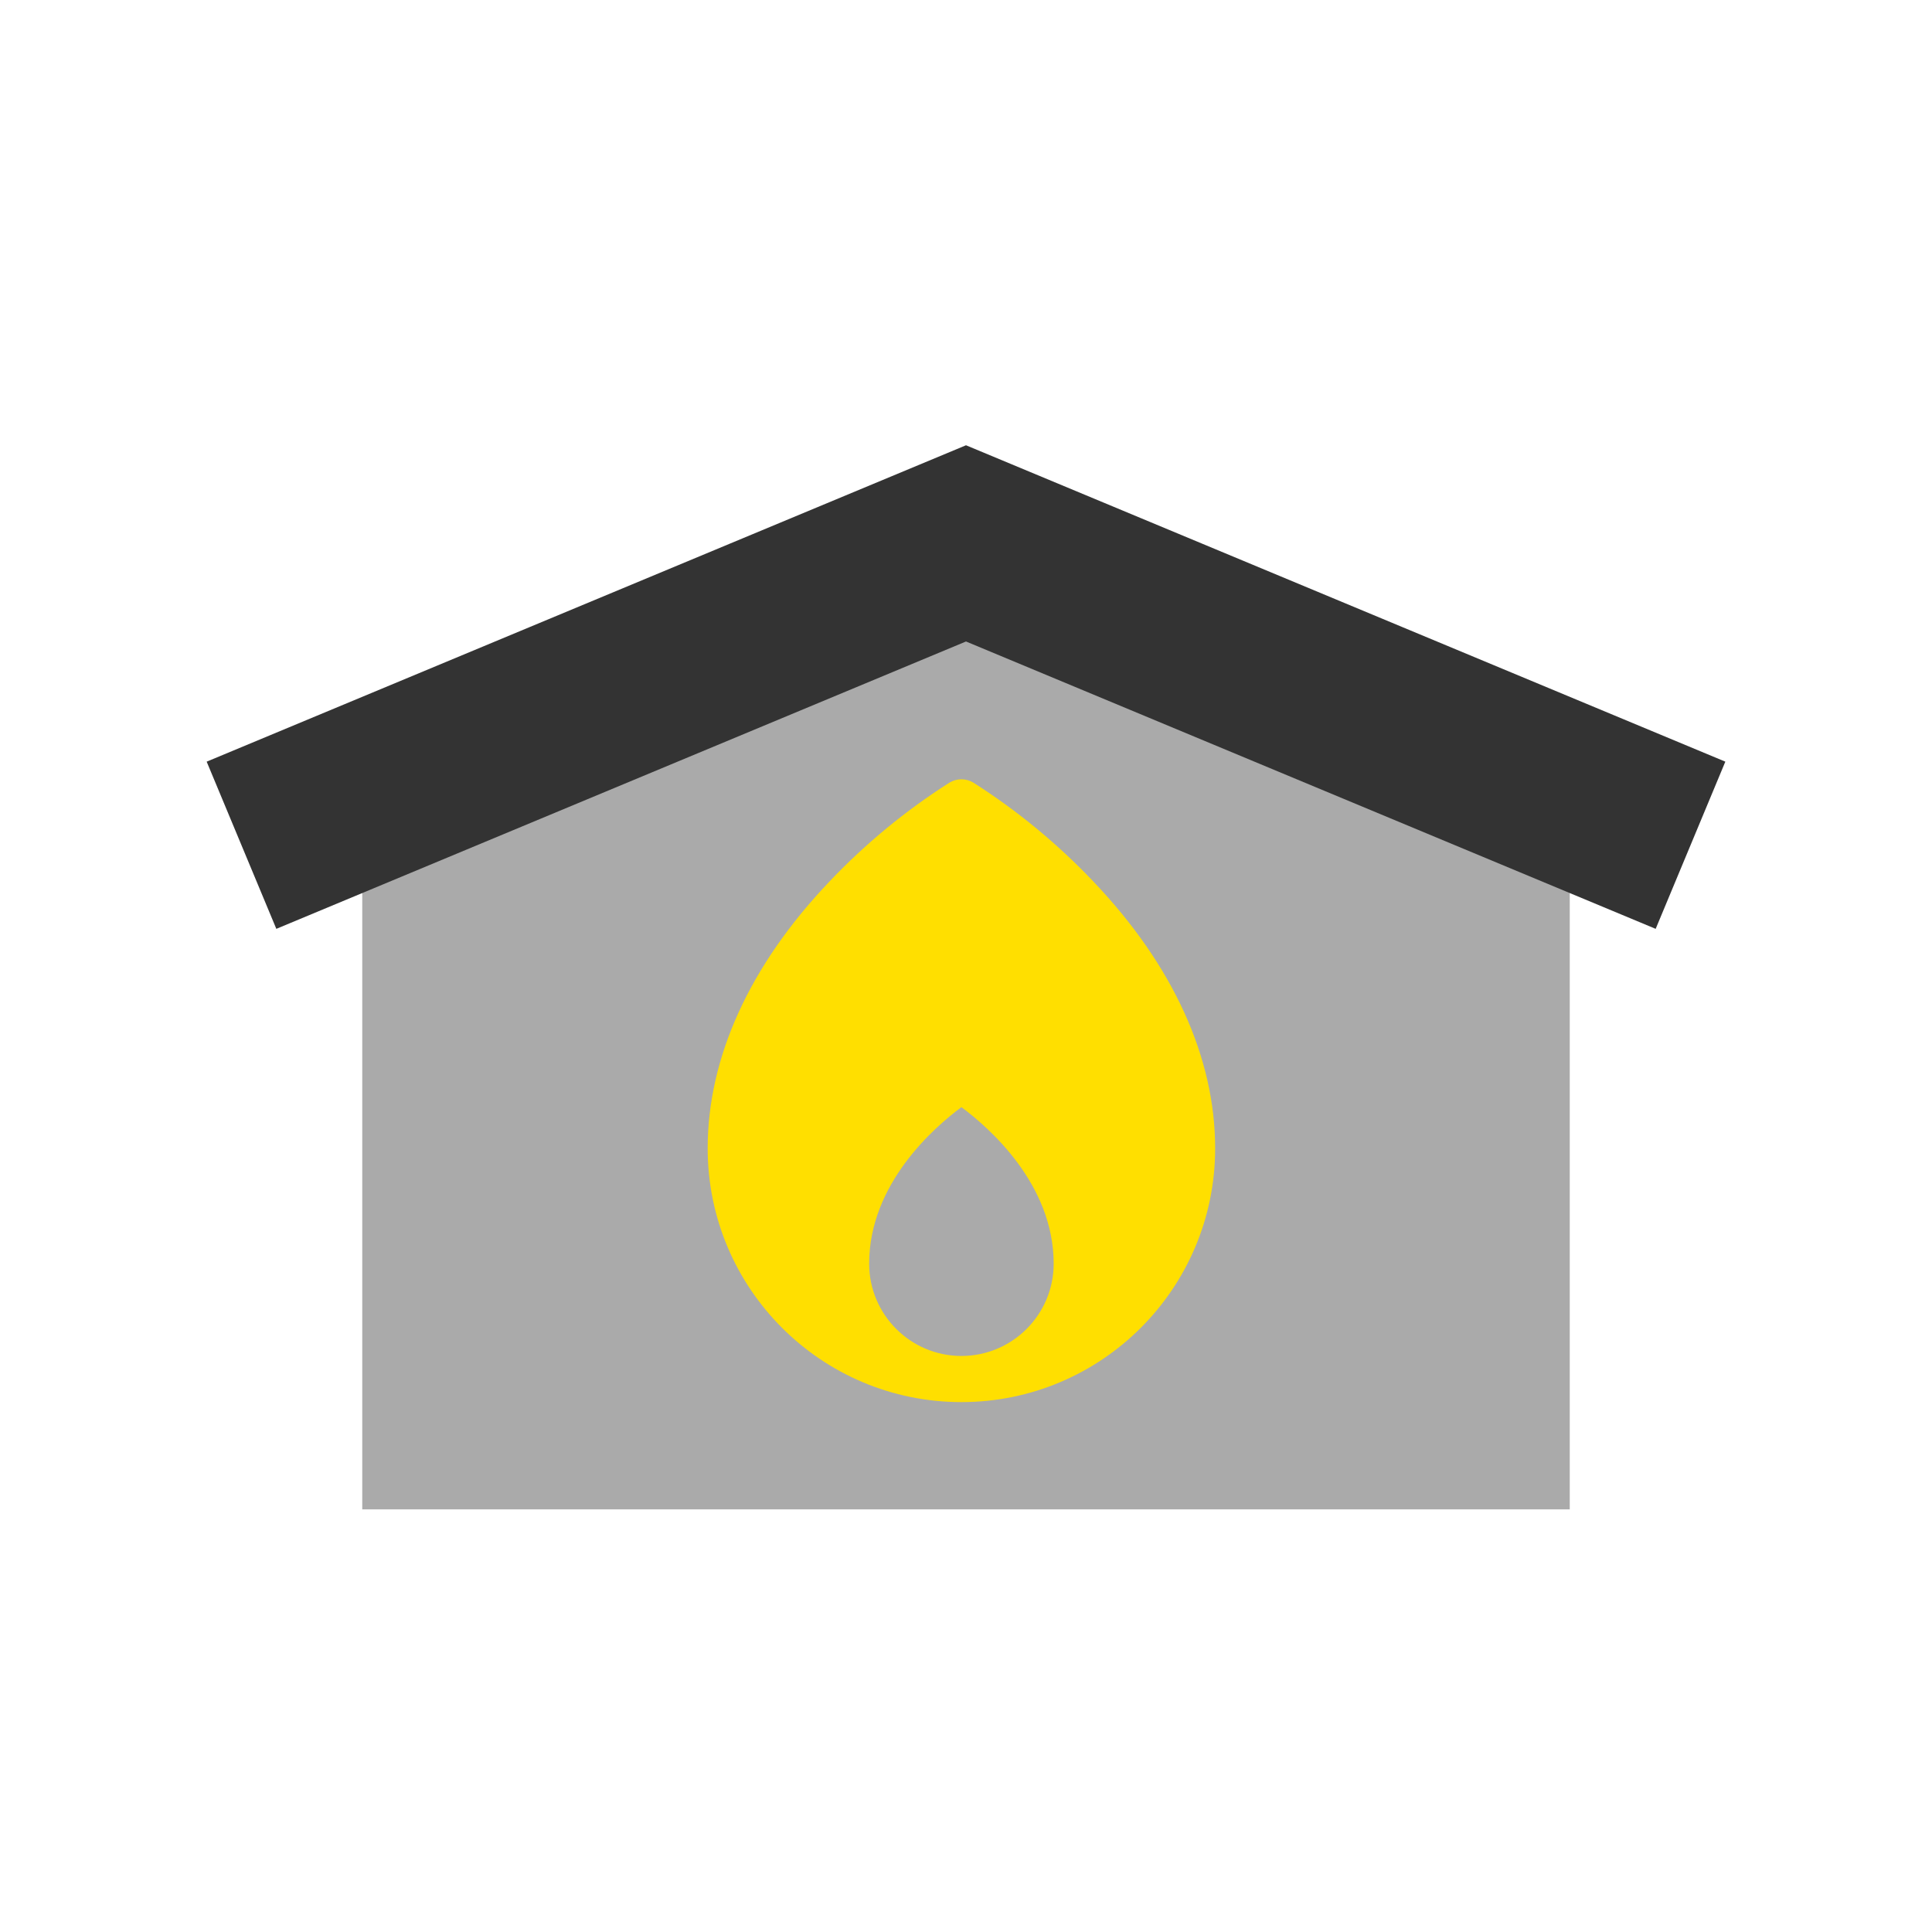
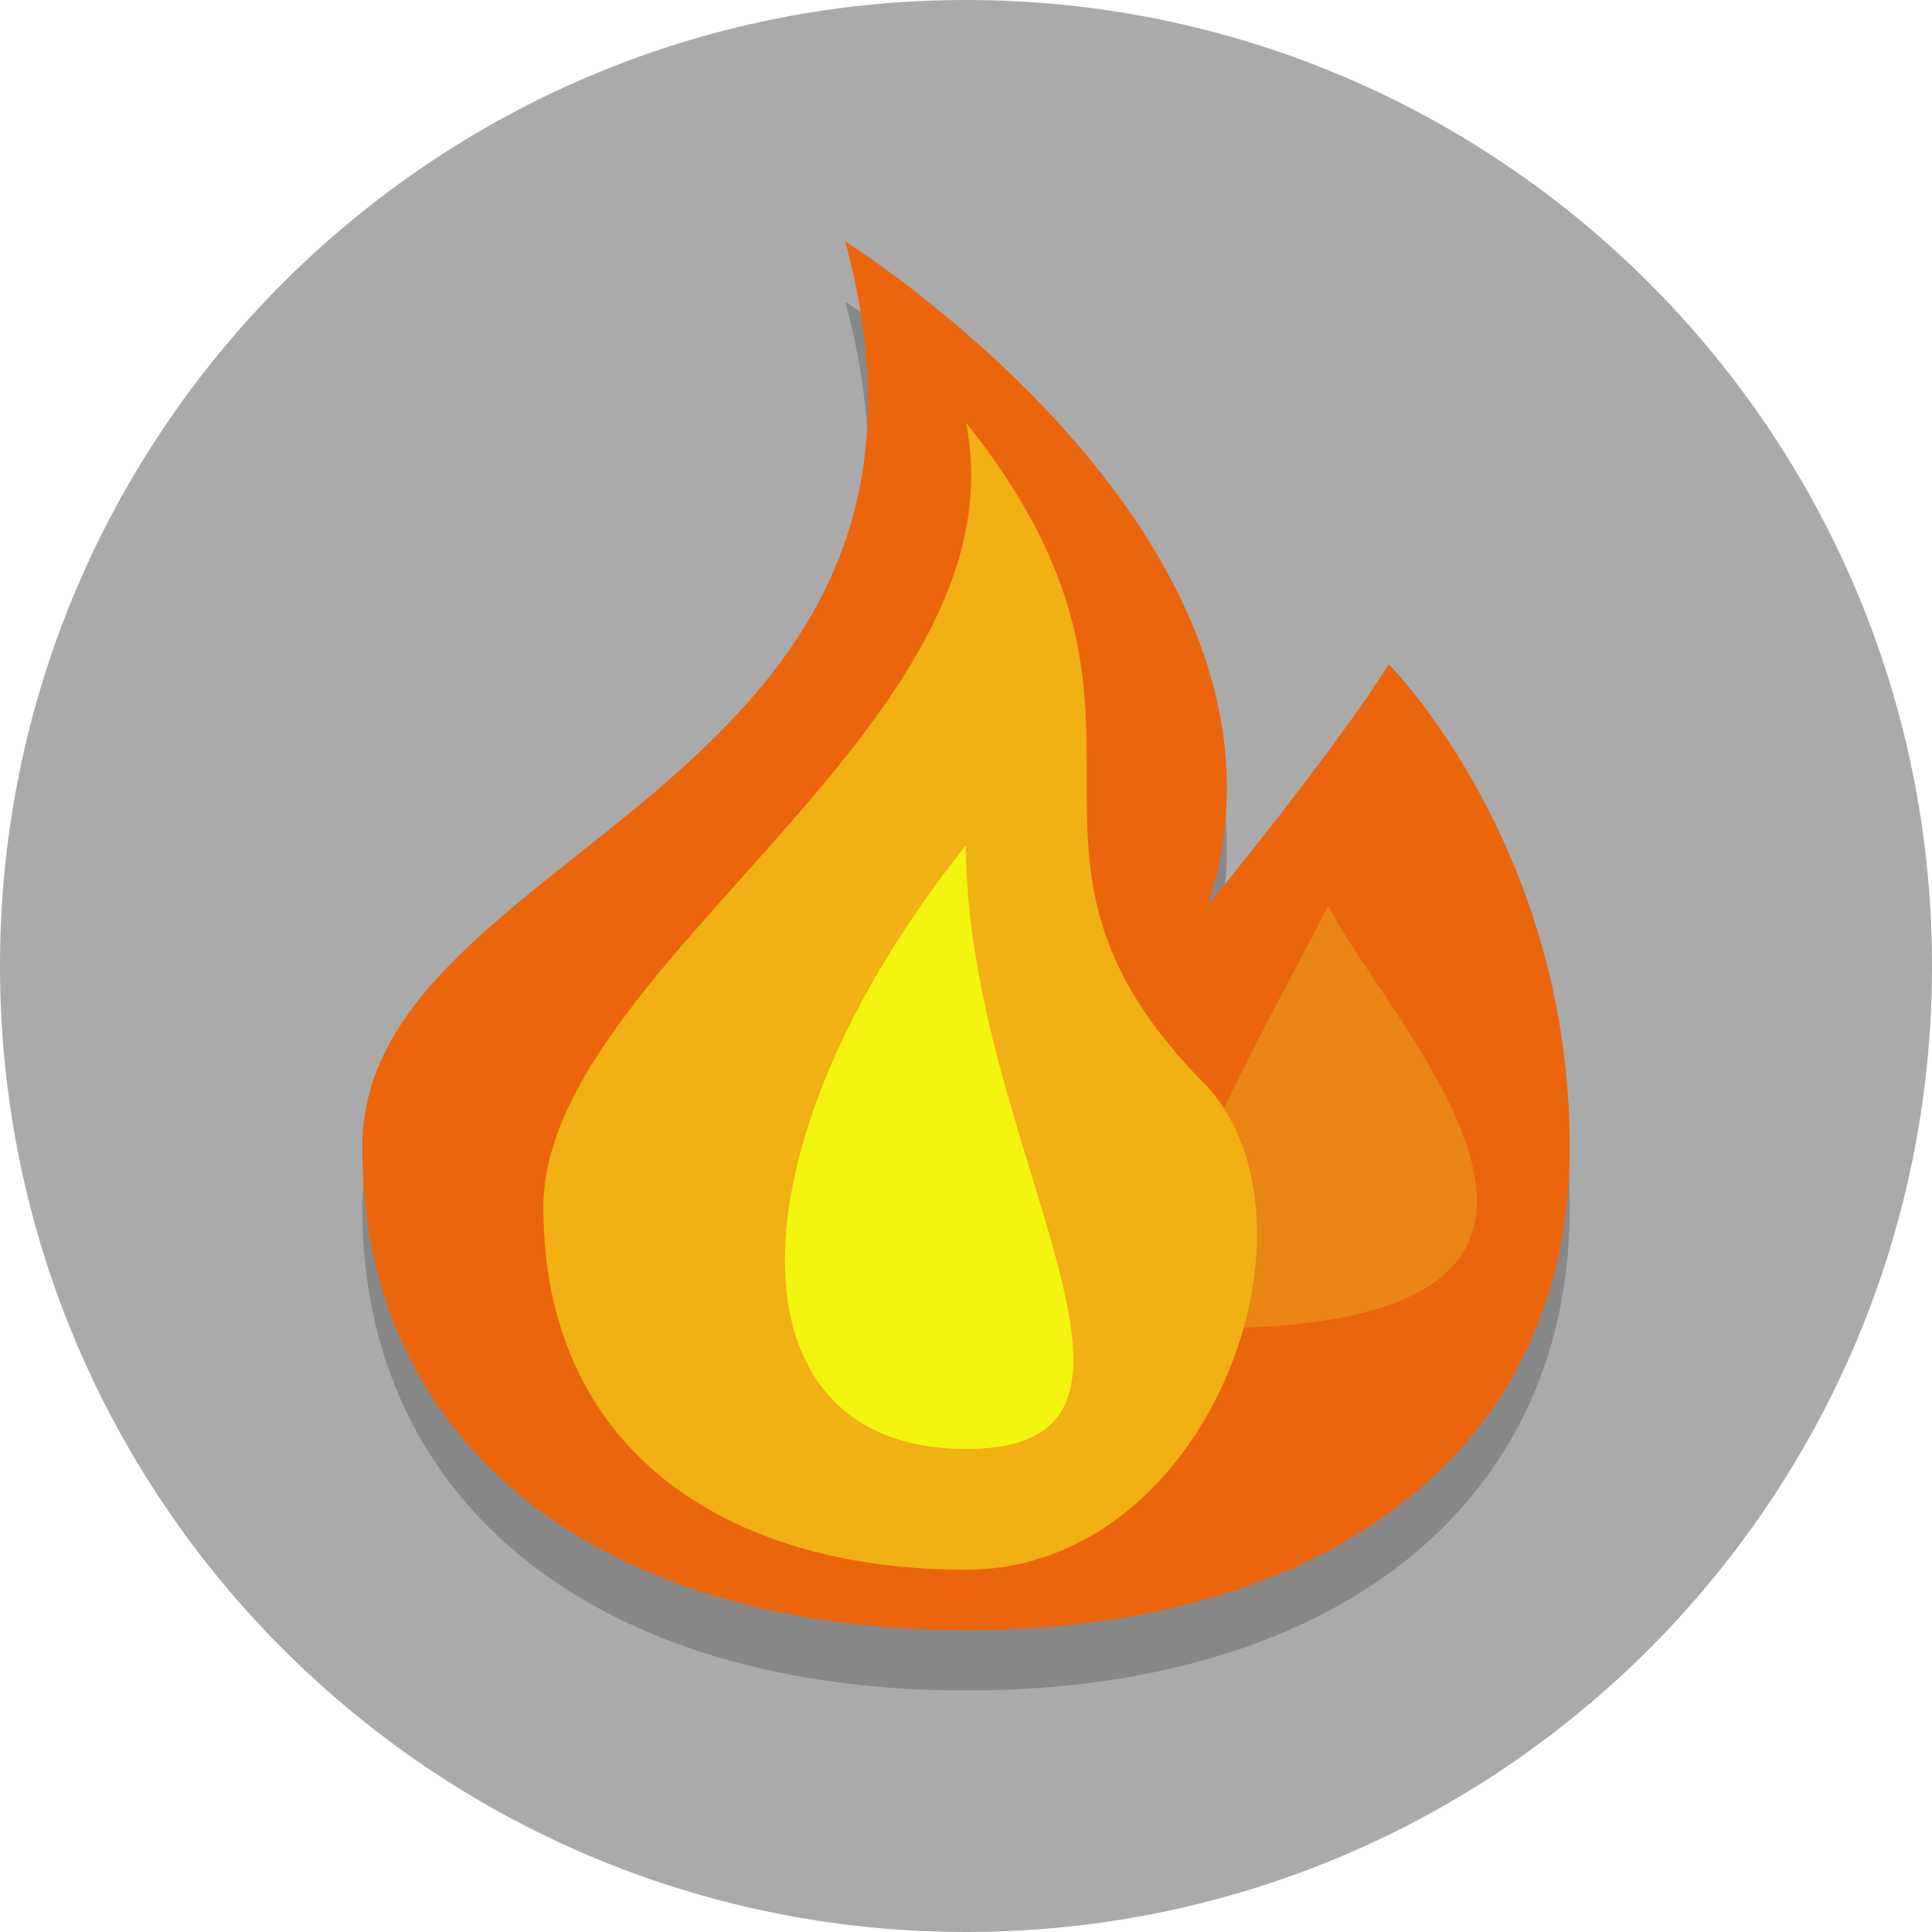
- <svg xmlns="http://www.w3.org/2000/svg" version="1.1" viewBox="0 0 128 128" xml:space="preserve">
-   <path d="m24 100h80v-48l-40-16-40 16z" fill="#aaa" />
-   <path d="m16 56 48-20 48 20" fill="none" stroke="#333" stroke-width="12" />
-   <g transform="matrix(.19103 0 0 .19103 39.245 48.574)" fill="#ffdf00">
-     <path d="m173.79 51.482a220.95 220.95 0 0 0-41.677-34.343 8.003 8.003 0 0 0-8.232 0 220.95 220.95 0 0 0-41.677 34.343c-27.612 28.993-42.207 60.984-42.207 92.518a88 88 0 0 0 176 0c0-31.533-14.595-63.524-42.207-92.518zm-45.793 164.52a32.037 32.037 0 0 1-32-32c0-27.673 22.526-47.277 31.999-54.297 9.483 7.026 32.001 26.629 32.001 54.297a32.037 32.037 0 0 1-32 32z" fill="#ffdf00" />
-   </g>
+ <svg xmlns="http://www.w3.org/2000/svg" version="1.1" viewBox="0 0 128 128">
+   <path d="m128 64c0 35.346-28.654 64-64 64s-64-28.654-64-64 28.654-64 64-64 64 28.654 64 64" fill="#aaa" />
+   <path d="m64 112c-24 0-40-12-40-32s41.882-23.478 32-60c0 0 32 20 24 44 0 0 8.563-10.414 12-16 0 0 12 12 12 32s-16 32-40 32z" fill-opacity=".2" />
+   <path d="m64 108c-24 0-40-12-40-32s41.882-23.478 32-60c0 0 32 20 24 44 0 0 8.563-10.414 12-16 0 0 12 12 12 32s-16 32-40 32z" fill="#eb650d" />
+   <path d="m88 60c4 8 24 28-8 28-8 0 4-20 8-28z" fill="#e98616" />
+   <path d="m80 72c-16-16 0-24-16-44 4 20-28 36-28 52s12 24 28 24 24.335-22.671 16-32z" fill="#f1b014" />
+   <path d="m64 96c-16 0-16-20 0-40 0 20 16 40 0 40z" fill="#f3f40f" />
</svg>
